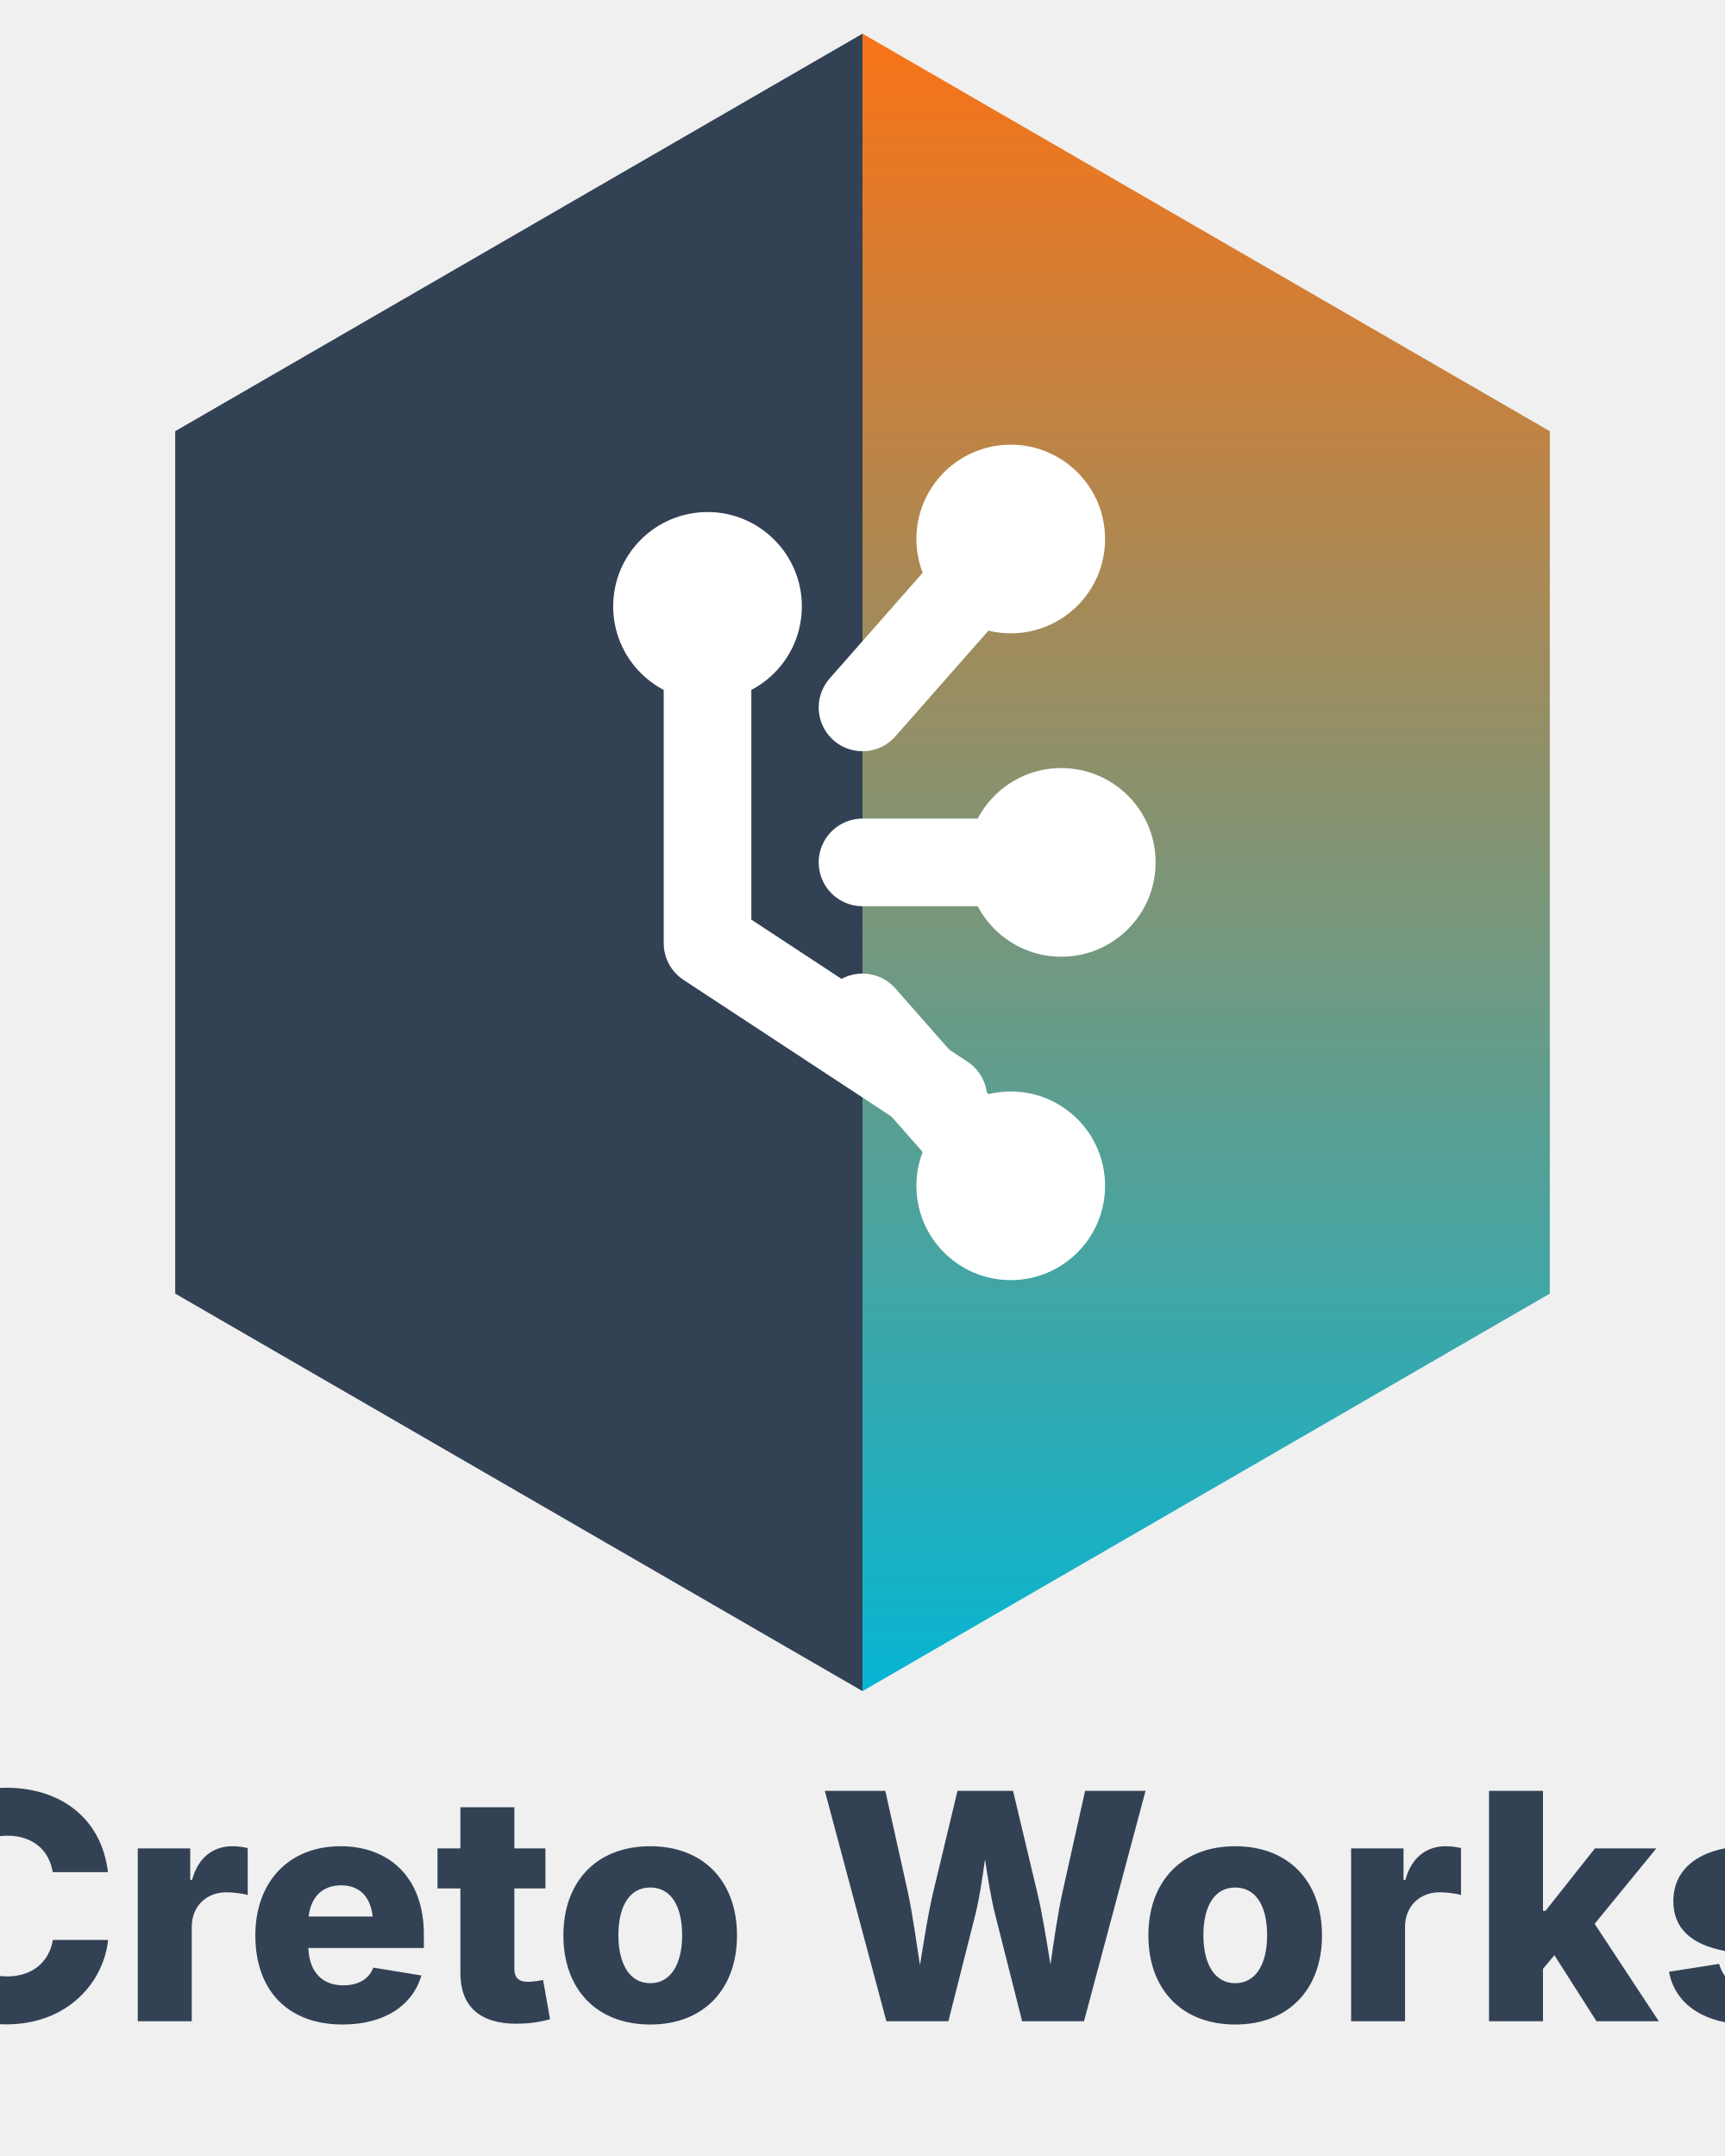
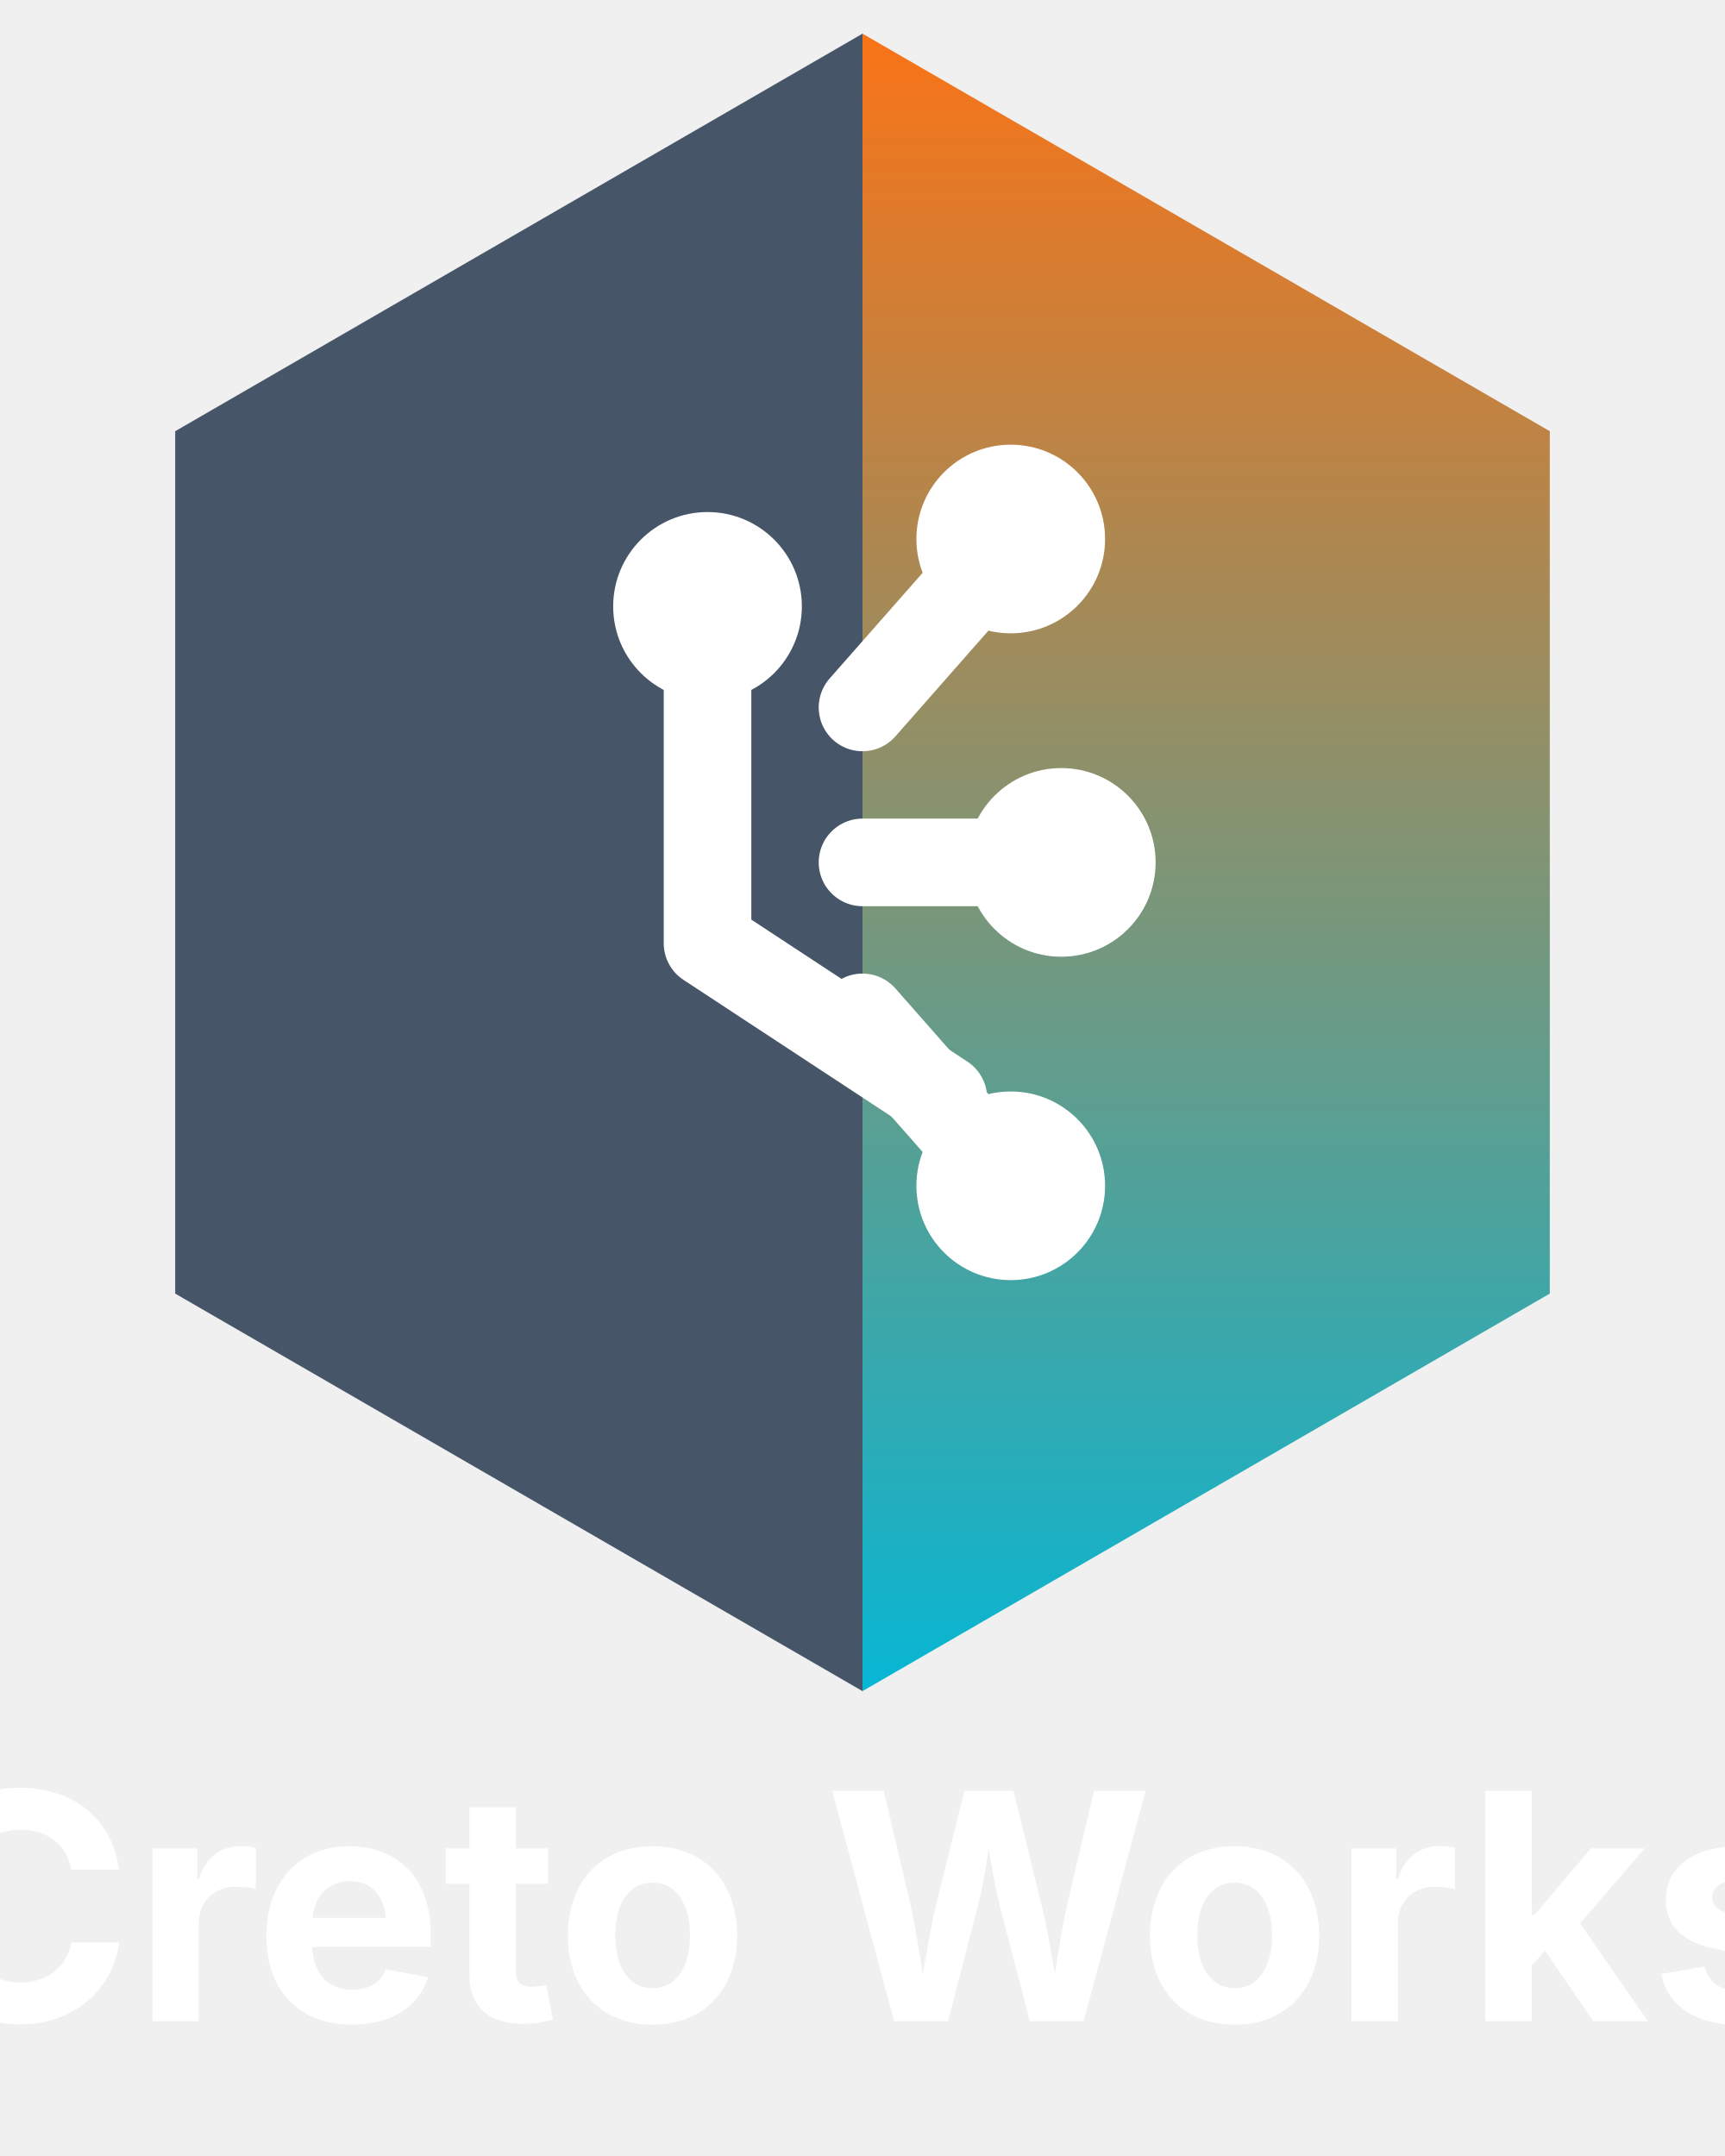
<svg xmlns="http://www.w3.org/2000/svg" viewBox="0 0 512 640">
  <defs>
    <linearGradient id="logo-grad" x1="0%" y1="0%" x2="0%" y2="100%">
      <stop offset="0%" style="stop-color:#f97316;stop-opacity:1" />
      <stop offset="100%" style="stop-color:#06b6d4;stop-opacity:1" />
    </linearGradient>
    <clipPath id="clip-right">
      <rect x="256" y="0" width="256" height="512" />
    </clipPath>
    <clipPath id="clip-left">
      <rect x="0" y="0" width="256" height="512" />
    </clipPath>
  </defs>
-   <path d="M256 10 L460 128 V384 L256 502 L52 384 V128 Z" fill="#334155" clip-path="url(#clip-left)" />
+   <path d="M256 10 L460 128 V384 L256 502 L52 384 V128 Z" fill="#475569" clip-path="url(#clip-left)" />
  <path d="M256 10 L460 128 V384 L256 502 L52 384 V128 Z" fill="url(#logo-grad)" clip-path="url(#clip-right)" />
  <g fill="none" stroke="white" stroke-width="26" stroke-linecap="round" stroke-linejoin="round">
    <circle cx="210" cy="180" r="28" fill="white" stroke="none" />
    <path d="M210 180 V280 L280 326" />
    <path d="M256 210 L300 160" />
    <circle cx="300" cy="160" r="28" fill="white" stroke="none" />
    <path d="M256 256 H315" />
    <circle cx="315" cy="256" r="28" fill="white" stroke="none" />
    <path d="M256 302 L300 352" />
    <circle cx="300" cy="352" r="28" fill="white" stroke="none" />
  </g>
-   <text x="256" y="600" text-anchor="middle" font-family="Pretendard, Inter, system-ui, sans-serif" font-weight="800" font-size="94" fill="#334155">Creto Works</text>
+   <text x="256" y="600" text-anchor="middle" font-family="Pretendard, Inter, system-ui, sans-serif" font-weight="700" font-size="94" fill="#ffffff">Creto Works</text>
</svg>
